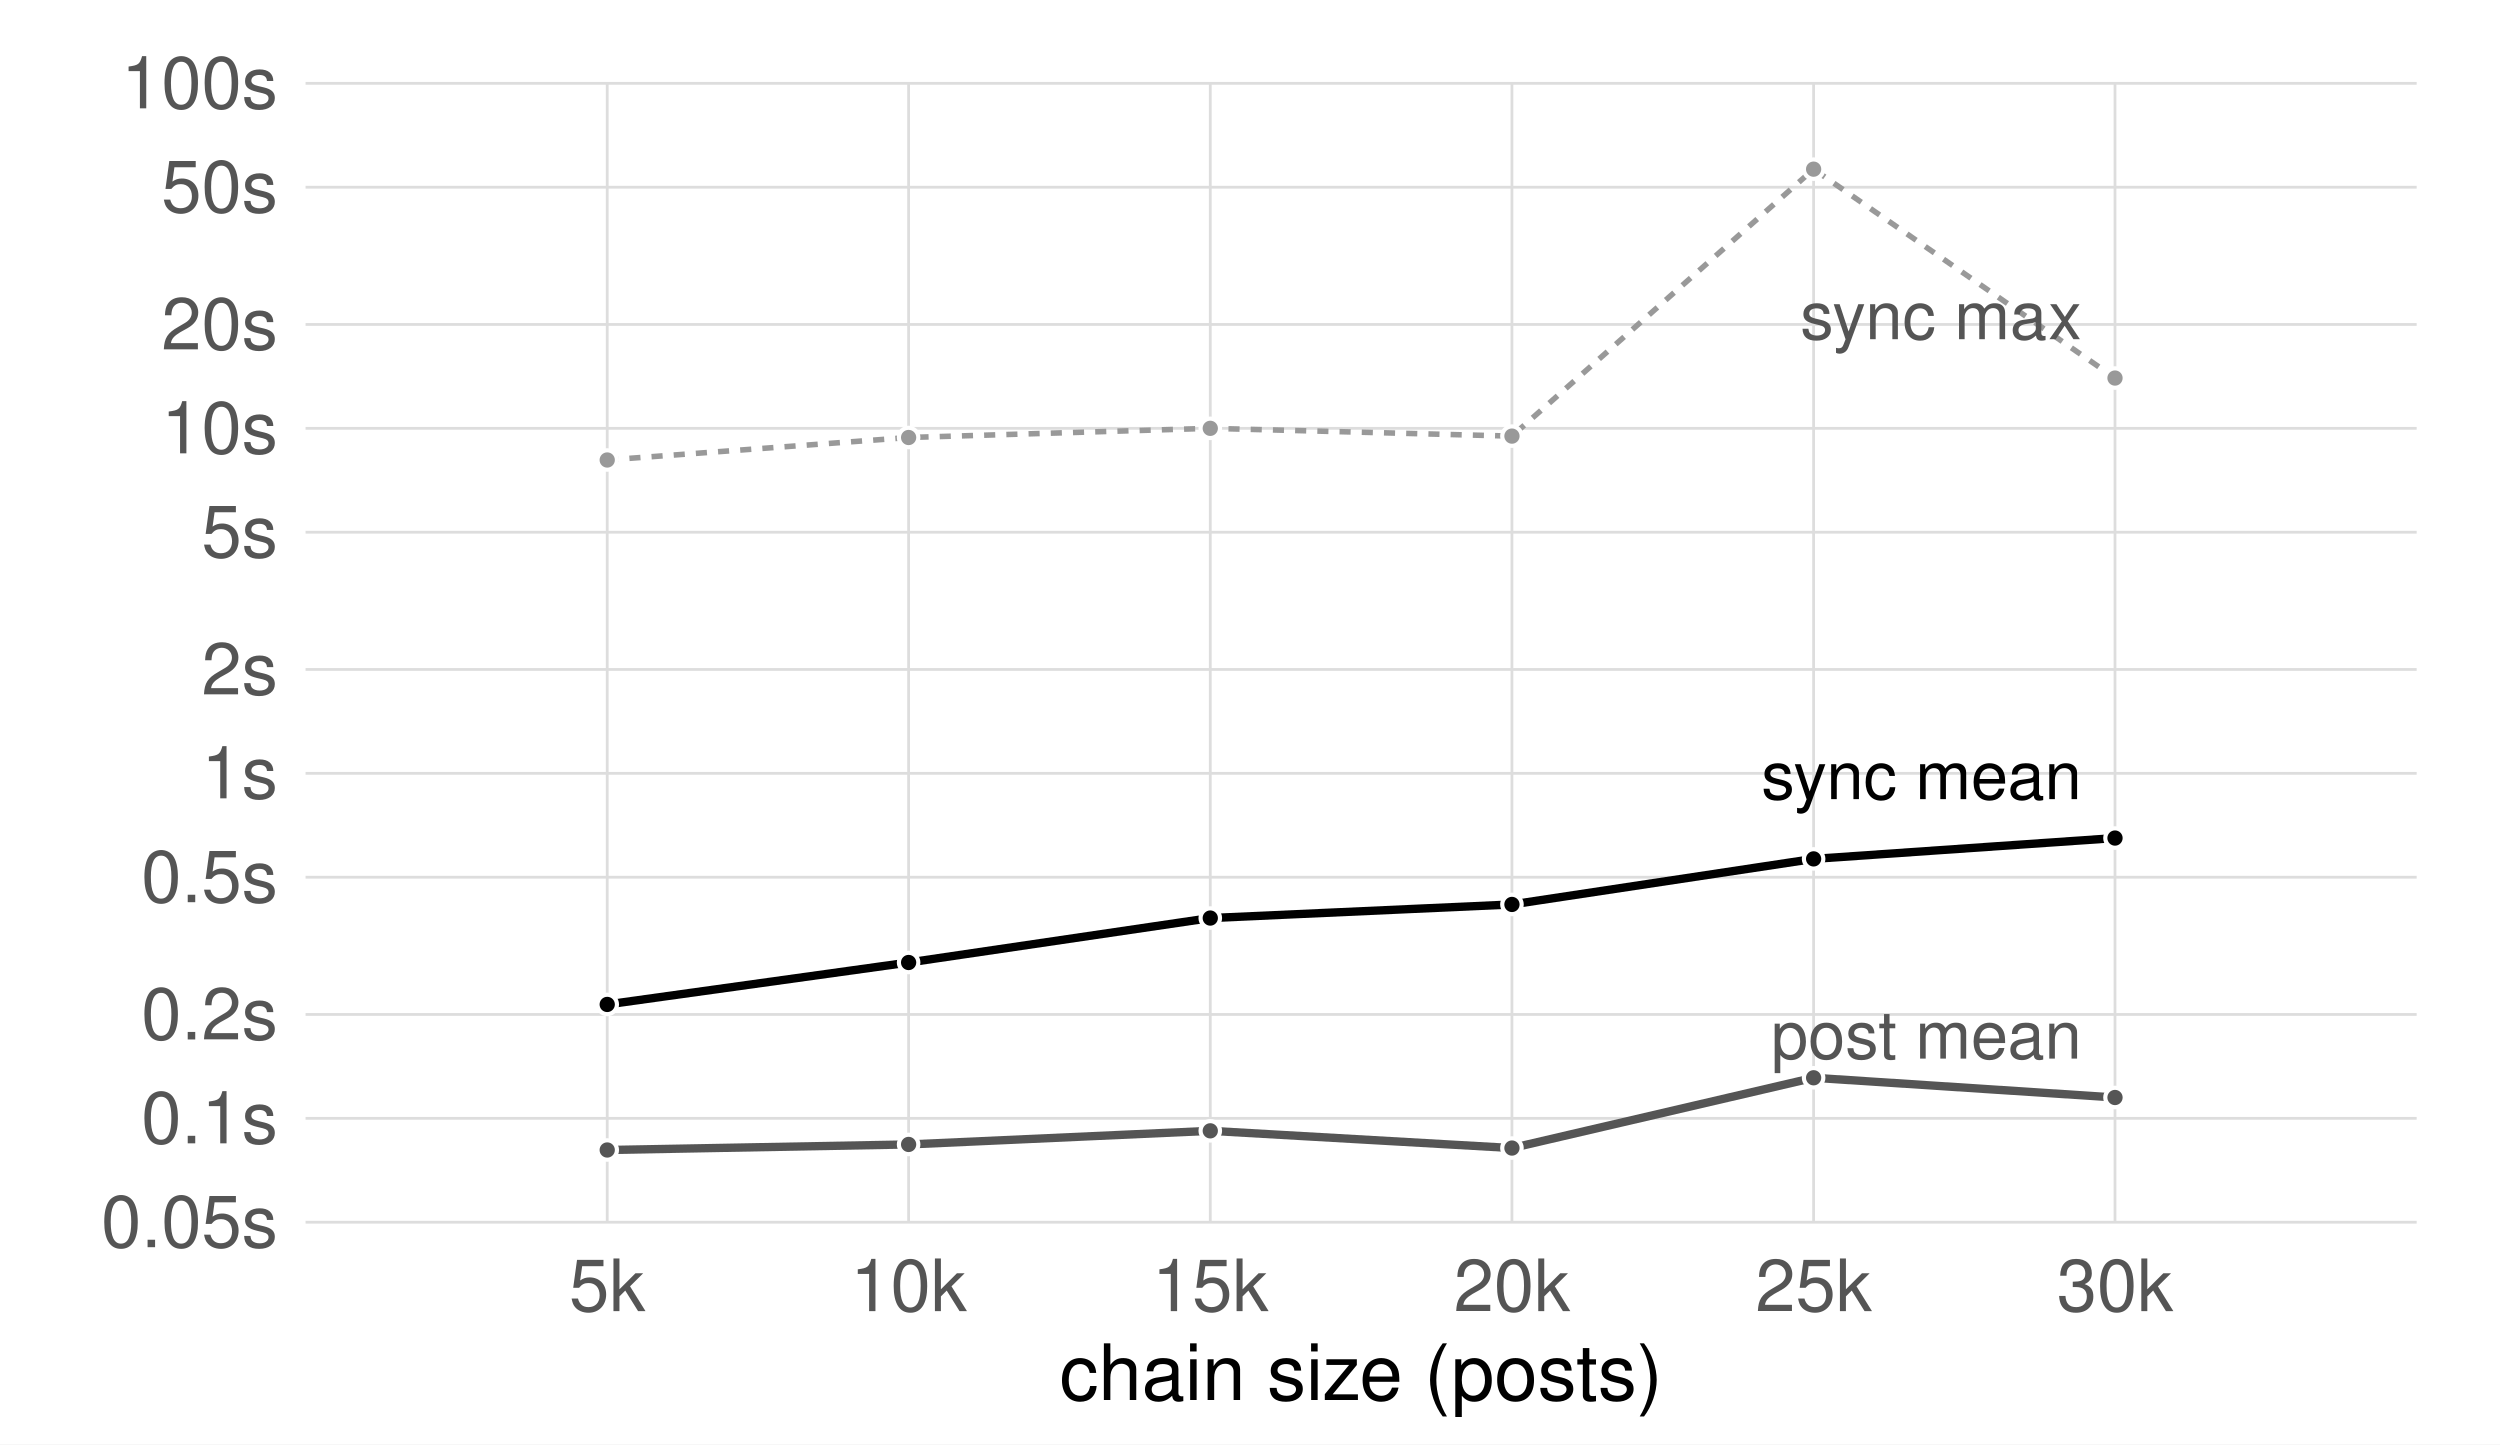
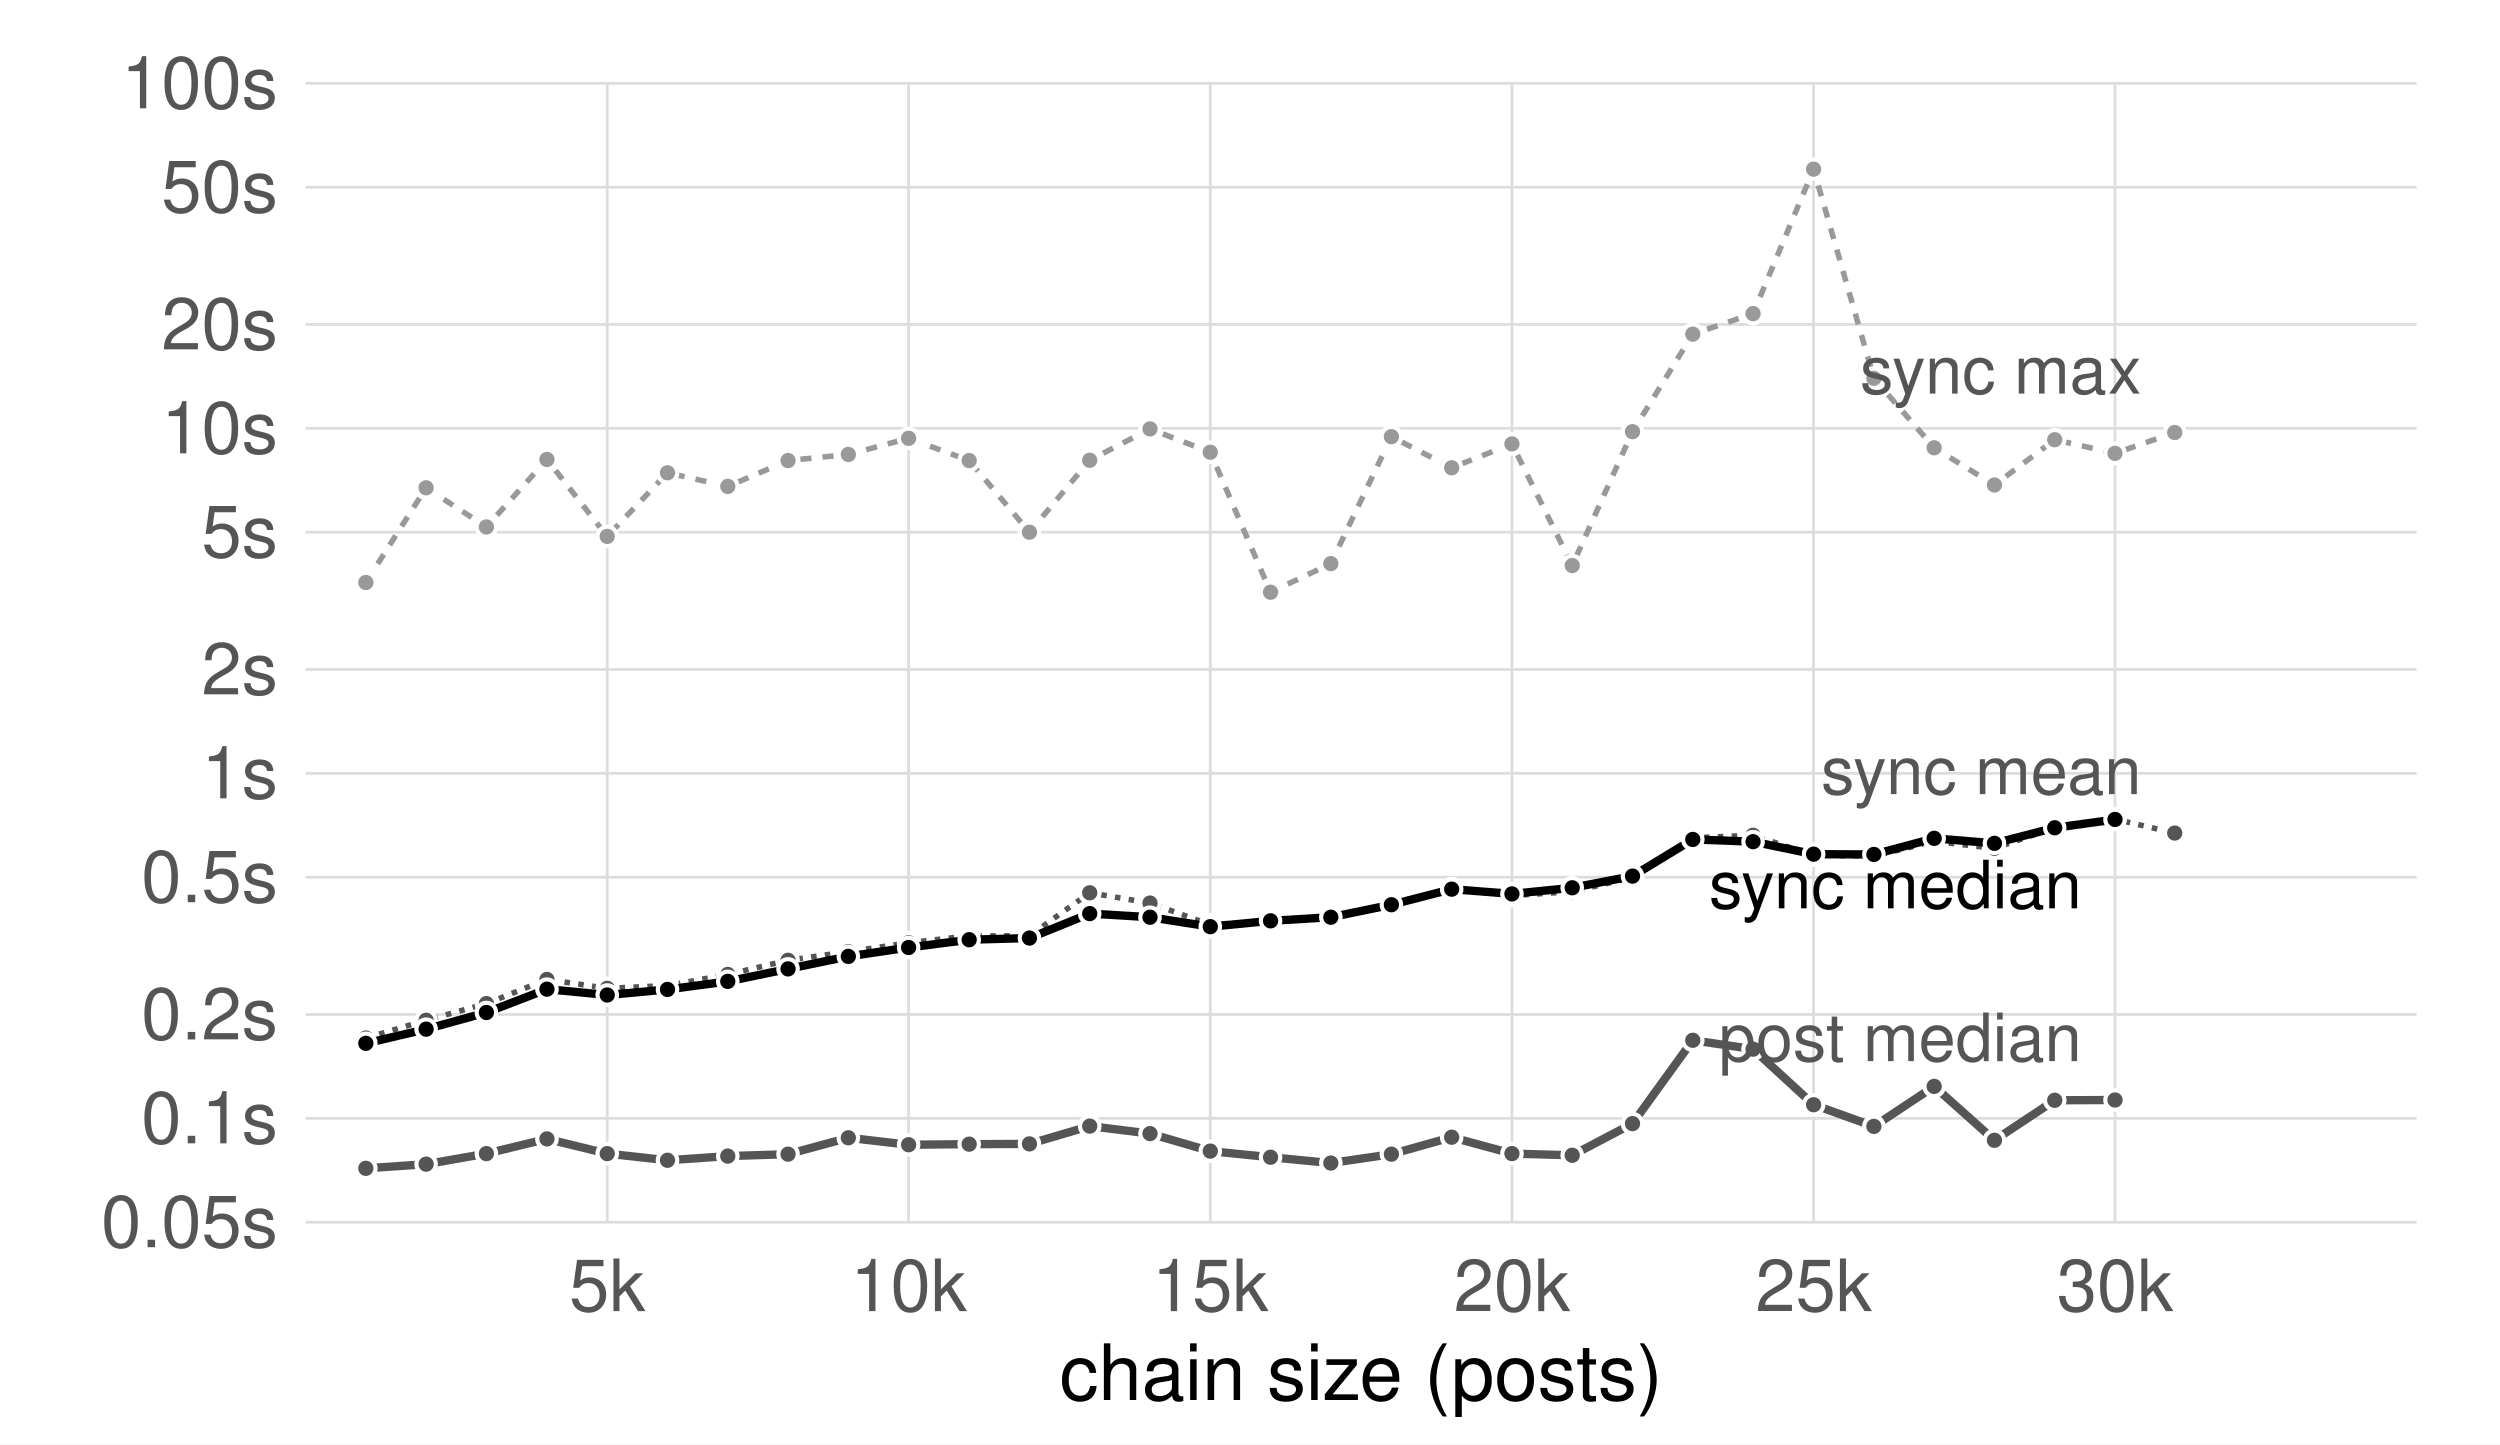
<svg xmlns="http://www.w3.org/2000/svg" width="900" height="520" viewBox="0 0 900 520">
  <rect width="900" height="520" fill="#ffffff" />
  <line x1="110" x2="870" y1="440.0" y2="440.0" stroke="#dddddd" />
  <text x="100.0" y="449.0" font-family="Helvetica, Arial, sans-serif" font-size="26" text-anchor="end" fill="#555555">0.05s</text>
  <line x1="110" x2="870" y1="402.6" y2="402.6" stroke="#dddddd" />
  <text x="100.0" y="411.6" font-family="Helvetica, Arial, sans-serif" font-size="26" text-anchor="end" fill="#555555">0.1s</text>
  <line x1="110" x2="870" y1="365.2" y2="365.2" stroke="#dddddd" />
  <text x="100.0" y="374.2" font-family="Helvetica, Arial, sans-serif" font-size="26" text-anchor="end" fill="#555555">0.2s</text>
  <line x1="110" x2="870" y1="315.8" y2="315.8" stroke="#dddddd" />
  <text x="100.0" y="324.8" font-family="Helvetica, Arial, sans-serif" font-size="26" text-anchor="end" fill="#555555">0.5s</text>
  <line x1="110" x2="870" y1="278.4" y2="278.4" stroke="#dddddd" />
  <text x="100.0" y="287.4" font-family="Helvetica, Arial, sans-serif" font-size="26" text-anchor="end" fill="#555555">1s</text>
  <line x1="110" x2="870" y1="241.0" y2="241.0" stroke="#dddddd" />
  <text x="100.0" y="250.0" font-family="Helvetica, Arial, sans-serif" font-size="26" text-anchor="end" fill="#555555">2s</text>
  <line x1="110" x2="870" y1="191.6" y2="191.6" stroke="#dddddd" />
  <text x="100.0" y="200.6" font-family="Helvetica, Arial, sans-serif" font-size="26" text-anchor="end" fill="#555555">5s</text>
  <line x1="110" x2="870" y1="154.2" y2="154.2" stroke="#dddddd" />
  <text x="100.0" y="163.2" font-family="Helvetica, Arial, sans-serif" font-size="26" text-anchor="end" fill="#555555">10s</text>
  <line x1="110" x2="870" y1="116.8" y2="116.8" stroke="#dddddd" />
  <text x="100.0" y="125.8" font-family="Helvetica, Arial, sans-serif" font-size="26" text-anchor="end" fill="#555555">20s</text>
  <line x1="110" x2="870" y1="67.4" y2="67.4" stroke="#dddddd" />
  <text x="100.0" y="76.4" font-family="Helvetica, Arial, sans-serif" font-size="26" text-anchor="end" fill="#555555">50s</text>
  <line x1="110" x2="870" y1="30.0" y2="30.0" stroke="#dddddd" />
  <text x="100.0" y="39.0" font-family="Helvetica, Arial, sans-serif" font-size="26" text-anchor="end" fill="#555555">100s</text>
  <line y1="30" y2="440" x1="218.6" x2="218.6" stroke="#dddddd" />
  <text x="218.6" y="472.0" font-family="Helvetica, Arial, sans-serif" font-size="26" text-anchor="middle" fill="#555555">5k</text>
  <line y1="30" y2="440" x1="327.1" x2="327.1" stroke="#dddddd" />
  <text x="327.1" y="472.0" font-family="Helvetica, Arial, sans-serif" font-size="26" text-anchor="middle" fill="#555555">10k</text>
  <line y1="30" y2="440" x1="435.7" x2="435.7" stroke="#dddddd" />
  <text x="435.7" y="472.0" font-family="Helvetica, Arial, sans-serif" font-size="26" text-anchor="middle" fill="#555555">15k</text>
  <line y1="30" y2="440" x1="544.3" x2="544.3" stroke="#dddddd" />
  <text x="544.3" y="472.0" font-family="Helvetica, Arial, sans-serif" font-size="26" text-anchor="middle" fill="#555555">20k</text>
  <line y1="30" y2="440" x1="652.9" x2="652.9" stroke="#dddddd" />
  <text x="652.9" y="472.0" font-family="Helvetica, Arial, sans-serif" font-size="26" text-anchor="middle" fill="#555555">25k</text>
  <line y1="30" y2="440" x1="761.4" x2="761.4" stroke="#dddddd" />
  <text x="761.4" y="472.0" font-family="Helvetica, Arial, sans-serif" font-size="26" text-anchor="middle" fill="#555555">30k</text>
  <text x="490.0" y="504.0" font-family="Helvetica, Arial, sans-serif" font-size="28" text-anchor="middle" fill="#000000">chain size (posts)</text>
-   <polyline fill="none" stroke="#999999" stroke-width="2" stroke-dasharray="4 4" points="218.6,165.6 327.1,157.5 435.7,154.2 544.3,157.0 652.9,60.9 761.4,136.1" />
-   <circle cx="218.6" cy="165.6" r="3.5" fill="#999999" stroke="#ffffff" stroke-width="1.5" />
-   <circle cx="327.1" cy="157.5" r="3.5" fill="#999999" stroke="#ffffff" stroke-width="1.5" />
-   <circle cx="435.7" cy="154.2" r="3.5" fill="#999999" stroke="#ffffff" stroke-width="1.5" />
-   <circle cx="544.3" cy="157.0" r="3.5" fill="#999999" stroke="#ffffff" stroke-width="1.5" />
+   <polyline fill="none" stroke="#999999" stroke-width="2" stroke-dasharray="4 4" points="131.7,209.7 153.4,175.6 175.1,189.7 196.9,165.4 218.6,193.1 240.3,170.2 262.0,175.1 283.7,165.8 305.4,163.6 327.1,157.8 348.9,165.8 370.6,191.6 392.3,165.7 414.0,154.4 435.7,162.8 457.4,213.2 479.1,202.9 500.9,157.2 522.6,168.4 544.3,159.8 566.0,203.6 587.7,155.4 609.4,120.3 631.1,112.9 652.9,60.9 674.6,136.2 696.3,161.2 718.0,174.6 739.7,158.3 761.4,163.2 782.9,155.7" />
+   <circle cx="131.7" cy="209.7" r="3.5" fill="#999999" stroke="#ffffff" stroke-width="1.5" />
+   <circle cx="153.4" cy="175.6" r="3.5" fill="#999999" stroke="#ffffff" stroke-width="1.5" />
+   <circle cx="175.1" cy="189.7" r="3.5" fill="#999999" stroke="#ffffff" stroke-width="1.5" />
+   <circle cx="196.9" cy="165.4" r="3.5" fill="#999999" stroke="#ffffff" stroke-width="1.5" />
+   <circle cx="218.6" cy="193.1" r="3.5" fill="#999999" stroke="#ffffff" stroke-width="1.5" />
+   <circle cx="240.3" cy="170.2" r="3.5" fill="#999999" stroke="#ffffff" stroke-width="1.5" />
+   <circle cx="262.0" cy="175.1" r="3.5" fill="#999999" stroke="#ffffff" stroke-width="1.5" />
+   <circle cx="283.7" cy="165.8" r="3.5" fill="#999999" stroke="#ffffff" stroke-width="1.5" />
+   <circle cx="305.4" cy="163.6" r="3.5" fill="#999999" stroke="#ffffff" stroke-width="1.5" />
+   <circle cx="327.1" cy="157.8" r="3.5" fill="#999999" stroke="#ffffff" stroke-width="1.5" />
+   <circle cx="348.9" cy="165.8" r="3.5" fill="#999999" stroke="#ffffff" stroke-width="1.5" />
+   <circle cx="370.6" cy="191.6" r="3.5" fill="#999999" stroke="#ffffff" stroke-width="1.5" />
+   <circle cx="392.3" cy="165.7" r="3.5" fill="#999999" stroke="#ffffff" stroke-width="1.5" />
+   <circle cx="414.0" cy="154.4" r="3.5" fill="#999999" stroke="#ffffff" stroke-width="1.5" />
+   <circle cx="435.7" cy="162.8" r="3.5" fill="#999999" stroke="#ffffff" stroke-width="1.5" />
+   <circle cx="457.4" cy="213.2" r="3.5" fill="#999999" stroke="#ffffff" stroke-width="1.5" />
+   <circle cx="479.1" cy="202.9" r="3.5" fill="#999999" stroke="#ffffff" stroke-width="1.5" />
+   <circle cx="500.9" cy="157.2" r="3.5" fill="#999999" stroke="#ffffff" stroke-width="1.5" />
+   <circle cx="522.6" cy="168.4" r="3.5" fill="#999999" stroke="#ffffff" stroke-width="1.5" />
+   <circle cx="544.3" cy="159.8" r="3.5" fill="#999999" stroke="#ffffff" stroke-width="1.5" />
+   <circle cx="566.0" cy="203.6" r="3.5" fill="#999999" stroke="#ffffff" stroke-width="1.5" />
+   <circle cx="587.7" cy="155.4" r="3.5" fill="#999999" stroke="#ffffff" stroke-width="1.5" />
+   <circle cx="609.4" cy="120.3" r="3.5" fill="#999999" stroke="#ffffff" stroke-width="1.5" />
+   <circle cx="631.1" cy="112.9" r="3.5" fill="#999999" stroke="#ffffff" stroke-width="1.5" />
  <circle cx="652.9" cy="60.9" r="3.5" fill="#999999" stroke="#ffffff" stroke-width="1.5" />
-   <circle cx="761.4" cy="136.1" r="3.5" fill="#999999" stroke="#ffffff" stroke-width="1.5" />
-   <text x="749.4" y="122.1" font-family="Helvetica, Arial, sans-serif" font-size="24" text-anchor="end" fill="#555555">sync max</text>
-   <polyline fill="none" stroke="#000000" stroke-width="3" points="218.6,361.6 327.1,346.5 435.7,330.5 544.3,325.6 652.9,309.2 761.4,301.7" />
-   <circle cx="218.6" cy="361.6" r="3.5" fill="#000000" stroke="#ffffff" stroke-width="1.5" />
-   <circle cx="327.1" cy="346.5" r="3.5" fill="#000000" stroke="#ffffff" stroke-width="1.5" />
-   <circle cx="435.7" cy="330.5" r="3.5" fill="#000000" stroke="#ffffff" stroke-width="1.5" />
-   <circle cx="544.3" cy="325.6" r="3.5" fill="#000000" stroke="#ffffff" stroke-width="1.5" />
-   <circle cx="652.9" cy="309.2" r="3.5" fill="#000000" stroke="#ffffff" stroke-width="1.5" />
-   <circle cx="761.4" cy="301.7" r="3.5" fill="#000000" stroke="#ffffff" stroke-width="1.5" />
-   <text x="749.4" y="287.7" font-family="Helvetica, Arial, sans-serif" font-size="24" text-anchor="end" fill="#000000">sync mean</text>
-   <polyline fill="none" stroke="#555555" stroke-width="3" points="218.6,414.0 327.1,412.0 435.7,407.1 544.3,413.3 652.9,388.0 761.4,395.1" />
-   <circle cx="218.6" cy="414.0" r="3.5" fill="#555555" stroke="#ffffff" stroke-width="1.5" />
-   <circle cx="327.1" cy="412.0" r="3.5" fill="#555555" stroke="#ffffff" stroke-width="1.5" />
-   <circle cx="435.7" cy="407.1" r="3.5" fill="#555555" stroke="#ffffff" stroke-width="1.5" />
-   <circle cx="544.3" cy="413.3" r="3.5" fill="#555555" stroke="#ffffff" stroke-width="1.5" />
-   <circle cx="652.9" cy="388.0" r="3.5" fill="#555555" stroke="#ffffff" stroke-width="1.5" />
-   <circle cx="761.4" cy="395.1" r="3.5" fill="#555555" stroke="#ffffff" stroke-width="1.5" />
-   <text x="749.4" y="381.1" font-family="Helvetica, Arial, sans-serif" font-size="24" text-anchor="end" fill="#555555">post mean</text>
+   <circle cx="674.6" cy="136.2" r="3.5" fill="#999999" stroke="#ffffff" stroke-width="1.5" />
+   <circle cx="696.3" cy="161.2" r="3.5" fill="#999999" stroke="#ffffff" stroke-width="1.5" />
+   <circle cx="718.0" cy="174.6" r="3.5" fill="#999999" stroke="#ffffff" stroke-width="1.5" />
+   <circle cx="739.7" cy="158.3" r="3.5" fill="#999999" stroke="#ffffff" stroke-width="1.5" />
+   <circle cx="761.4" cy="163.2" r="3.5" fill="#999999" stroke="#ffffff" stroke-width="1.5" />
+   <circle cx="782.9" cy="155.7" r="3.5" fill="#999999" stroke="#ffffff" stroke-width="1.5" />
+   <text x="770.9" y="141.7" font-family="Helvetica, Arial, sans-serif" font-size="24" text-anchor="end" fill="#555555">sync max</text>
+   <polyline fill="none" stroke="#555555" stroke-width="2" stroke-dasharray="2 3" points="131.7,373.7 153.4,367.3 175.1,361.3 196.9,352.6 218.6,355.8 240.3,354.8 262.0,350.8 283.7,345.7 305.4,342.6 327.1,339.4 348.9,336.9 370.6,336.9 392.3,321.4 414.0,325.1 435.7,332.9 457.4,331.4 479.1,330.5 500.9,325.6 522.6,319.9 544.3,322.4 566.0,321.0 587.7,315.9 609.4,301.6 631.1,300.7 652.9,307.9 674.6,308.2 696.3,302.9 718.0,305.4 739.7,298.0 761.4,294.9 782.9,299.9" />
+   <circle cx="131.7" cy="373.7" r="3.5" fill="#555555" stroke="#ffffff" stroke-width="1.5" />
+   <circle cx="153.4" cy="367.3" r="3.5" fill="#555555" stroke="#ffffff" stroke-width="1.5" />
+   <circle cx="175.1" cy="361.3" r="3.5" fill="#555555" stroke="#ffffff" stroke-width="1.5" />
+   <circle cx="196.9" cy="352.6" r="3.5" fill="#555555" stroke="#ffffff" stroke-width="1.5" />
+   <circle cx="218.6" cy="355.8" r="3.5" fill="#555555" stroke="#ffffff" stroke-width="1.5" />
+   <circle cx="240.3" cy="354.8" r="3.5" fill="#555555" stroke="#ffffff" stroke-width="1.5" />
+   <circle cx="262.0" cy="350.8" r="3.5" fill="#555555" stroke="#ffffff" stroke-width="1.5" />
+   <circle cx="283.7" cy="345.7" r="3.5" fill="#555555" stroke="#ffffff" stroke-width="1.5" />
+   <circle cx="305.4" cy="342.6" r="3.5" fill="#555555" stroke="#ffffff" stroke-width="1.5" />
+   <circle cx="327.1" cy="339.4" r="3.5" fill="#555555" stroke="#ffffff" stroke-width="1.5" />
+   <circle cx="348.9" cy="336.9" r="3.5" fill="#555555" stroke="#ffffff" stroke-width="1.5" />
+   <circle cx="370.6" cy="336.9" r="3.5" fill="#555555" stroke="#ffffff" stroke-width="1.5" />
+   <circle cx="392.3" cy="321.4" r="3.5" fill="#555555" stroke="#ffffff" stroke-width="1.5" />
+   <circle cx="414.0" cy="325.1" r="3.5" fill="#555555" stroke="#ffffff" stroke-width="1.5" />
+   <circle cx="435.7" cy="332.9" r="3.5" fill="#555555" stroke="#ffffff" stroke-width="1.5" />
+   <circle cx="457.4" cy="331.4" r="3.5" fill="#555555" stroke="#ffffff" stroke-width="1.5" />
+   <circle cx="479.1" cy="330.5" r="3.5" fill="#555555" stroke="#ffffff" stroke-width="1.5" />
+   <circle cx="500.9" cy="325.6" r="3.5" fill="#555555" stroke="#ffffff" stroke-width="1.5" />
+   <circle cx="522.6" cy="319.9" r="3.5" fill="#555555" stroke="#ffffff" stroke-width="1.5" />
+   <circle cx="544.3" cy="322.4" r="3.5" fill="#555555" stroke="#ffffff" stroke-width="1.5" />
+   <circle cx="566.0" cy="321.0" r="3.5" fill="#555555" stroke="#ffffff" stroke-width="1.5" />
+   <circle cx="587.7" cy="315.9" r="3.5" fill="#555555" stroke="#ffffff" stroke-width="1.5" />
+   <circle cx="609.4" cy="301.6" r="3.5" fill="#555555" stroke="#ffffff" stroke-width="1.5" />
+   <circle cx="631.1" cy="300.7" r="3.5" fill="#555555" stroke="#ffffff" stroke-width="1.5" />
+   <circle cx="652.9" cy="307.9" r="3.5" fill="#555555" stroke="#ffffff" stroke-width="1.5" />
+   <circle cx="674.6" cy="308.2" r="3.5" fill="#555555" stroke="#ffffff" stroke-width="1.5" />
+   <circle cx="696.3" cy="302.9" r="3.5" fill="#555555" stroke="#ffffff" stroke-width="1.5" />
+   <circle cx="718.0" cy="305.4" r="3.5" fill="#555555" stroke="#ffffff" stroke-width="1.5" />
+   <circle cx="739.7" cy="298.0" r="3.5" fill="#555555" stroke="#ffffff" stroke-width="1.5" />
+   <circle cx="761.4" cy="294.9" r="3.5" fill="#555555" stroke="#ffffff" stroke-width="1.5" />
+   <circle cx="782.9" cy="299.9" r="3.5" fill="#555555" stroke="#ffffff" stroke-width="1.5" />
+   <text x="770.9" y="285.9" font-family="Helvetica, Arial, sans-serif" font-size="24" text-anchor="end" fill="#555555">sync mean</text>
+   <polyline fill="none" stroke="#000000" stroke-width="3" points="131.7,375.6 153.4,370.5 175.1,364.5 196.9,356.1 218.6,358.2 240.3,356.2 262.0,353.3 283.7,348.8 305.4,344.3 327.1,341.1 348.9,338.3 370.6,337.7 392.3,328.9 414.0,330.2 435.7,333.6 457.4,331.5 479.1,330.2 500.9,325.7 522.6,320.1 544.3,321.8 566.0,319.6 587.7,315.4 609.4,302.2 631.1,303.0 652.9,307.5 674.6,307.6 696.3,301.8 718.0,303.6 739.7,298.0 761.4,295.0" />
+   <circle cx="131.7" cy="375.6" r="3.5" fill="#000000" stroke="#ffffff" stroke-width="1.5" />
+   <circle cx="153.4" cy="370.5" r="3.5" fill="#000000" stroke="#ffffff" stroke-width="1.5" />
+   <circle cx="175.1" cy="364.5" r="3.5" fill="#000000" stroke="#ffffff" stroke-width="1.5" />
+   <circle cx="196.9" cy="356.1" r="3.5" fill="#000000" stroke="#ffffff" stroke-width="1.5" />
+   <circle cx="218.6" cy="358.2" r="3.5" fill="#000000" stroke="#ffffff" stroke-width="1.5" />
+   <circle cx="240.3" cy="356.2" r="3.5" fill="#000000" stroke="#ffffff" stroke-width="1.5" />
+   <circle cx="262.0" cy="353.3" r="3.5" fill="#000000" stroke="#ffffff" stroke-width="1.5" />
+   <circle cx="283.7" cy="348.8" r="3.5" fill="#000000" stroke="#ffffff" stroke-width="1.5" />
+   <circle cx="305.4" cy="344.3" r="3.5" fill="#000000" stroke="#ffffff" stroke-width="1.5" />
+   <circle cx="327.1" cy="341.1" r="3.5" fill="#000000" stroke="#ffffff" stroke-width="1.5" />
+   <circle cx="348.9" cy="338.3" r="3.5" fill="#000000" stroke="#ffffff" stroke-width="1.5" />
+   <circle cx="370.6" cy="337.7" r="3.5" fill="#000000" stroke="#ffffff" stroke-width="1.5" />
+   <circle cx="392.3" cy="328.9" r="3.5" fill="#000000" stroke="#ffffff" stroke-width="1.5" />
+   <circle cx="414.0" cy="330.2" r="3.5" fill="#000000" stroke="#ffffff" stroke-width="1.5" />
+   <circle cx="435.7" cy="333.6" r="3.5" fill="#000000" stroke="#ffffff" stroke-width="1.5" />
+   <circle cx="457.4" cy="331.5" r="3.5" fill="#000000" stroke="#ffffff" stroke-width="1.5" />
+   <circle cx="479.1" cy="330.2" r="3.5" fill="#000000" stroke="#ffffff" stroke-width="1.5" />
+   <circle cx="500.9" cy="325.7" r="3.5" fill="#000000" stroke="#ffffff" stroke-width="1.5" />
+   <circle cx="522.6" cy="320.1" r="3.5" fill="#000000" stroke="#ffffff" stroke-width="1.5" />
+   <circle cx="544.3" cy="321.8" r="3.5" fill="#000000" stroke="#ffffff" stroke-width="1.5" />
+   <circle cx="566.0" cy="319.6" r="3.5" fill="#000000" stroke="#ffffff" stroke-width="1.5" />
+   <circle cx="587.7" cy="315.4" r="3.5" fill="#000000" stroke="#ffffff" stroke-width="1.5" />
+   <circle cx="609.4" cy="302.2" r="3.5" fill="#000000" stroke="#ffffff" stroke-width="1.5" />
+   <circle cx="631.1" cy="303.0" r="3.5" fill="#000000" stroke="#ffffff" stroke-width="1.5" />
+   <circle cx="652.9" cy="307.5" r="3.5" fill="#000000" stroke="#ffffff" stroke-width="1.5" />
+   <circle cx="674.6" cy="307.6" r="3.5" fill="#000000" stroke="#ffffff" stroke-width="1.5" />
+   <circle cx="696.3" cy="301.8" r="3.5" fill="#000000" stroke="#ffffff" stroke-width="1.5" />
+   <circle cx="718.0" cy="303.6" r="3.5" fill="#000000" stroke="#ffffff" stroke-width="1.5" />
+   <circle cx="739.7" cy="298.0" r="3.5" fill="#000000" stroke="#ffffff" stroke-width="1.5" />
+   <circle cx="761.4" cy="295.0" r="3.5" fill="#000000" stroke="#ffffff" stroke-width="1.5" />
+   <text x="749.4" y="327.0" font-family="Helvetica, Arial, sans-serif" font-size="24" text-anchor="end" fill="#000000">sync median</text>
+   <polyline fill="none" stroke="#555555" stroke-width="3" points="131.7,420.6 153.4,419.1 175.1,415.3 196.9,410.0 218.6,415.3 240.3,417.7 262.0,416.2 283.7,415.5 305.4,409.6 327.1,412.1 348.9,411.9 370.6,411.8 392.3,405.4 414.0,408.1 435.7,414.4 457.4,416.6 479.1,418.7 500.9,415.5 522.6,409.4 544.3,415.3 566.0,415.9 587.7,404.5 609.4,374.5 631.1,377.7 652.9,397.7 674.6,405.5 696.3,391.1 718.0,410.5 739.7,396.1 761.4,396.0" />
+   <circle cx="131.7" cy="420.6" r="3.5" fill="#555555" stroke="#ffffff" stroke-width="1.5" />
+   <circle cx="153.4" cy="419.1" r="3.5" fill="#555555" stroke="#ffffff" stroke-width="1.5" />
+   <circle cx="175.1" cy="415.3" r="3.5" fill="#555555" stroke="#ffffff" stroke-width="1.5" />
+   <circle cx="196.9" cy="410.0" r="3.5" fill="#555555" stroke="#ffffff" stroke-width="1.5" />
+   <circle cx="218.6" cy="415.3" r="3.5" fill="#555555" stroke="#ffffff" stroke-width="1.5" />
+   <circle cx="240.3" cy="417.7" r="3.5" fill="#555555" stroke="#ffffff" stroke-width="1.5" />
+   <circle cx="262.0" cy="416.2" r="3.5" fill="#555555" stroke="#ffffff" stroke-width="1.5" />
+   <circle cx="283.7" cy="415.5" r="3.5" fill="#555555" stroke="#ffffff" stroke-width="1.5" />
+   <circle cx="305.4" cy="409.6" r="3.5" fill="#555555" stroke="#ffffff" stroke-width="1.5" />
+   <circle cx="327.1" cy="412.1" r="3.5" fill="#555555" stroke="#ffffff" stroke-width="1.5" />
+   <circle cx="348.9" cy="411.9" r="3.5" fill="#555555" stroke="#ffffff" stroke-width="1.5" />
+   <circle cx="370.6" cy="411.8" r="3.5" fill="#555555" stroke="#ffffff" stroke-width="1.5" />
+   <circle cx="392.3" cy="405.4" r="3.5" fill="#555555" stroke="#ffffff" stroke-width="1.5" />
+   <circle cx="414.0" cy="408.1" r="3.5" fill="#555555" stroke="#ffffff" stroke-width="1.5" />
+   <circle cx="435.7" cy="414.4" r="3.5" fill="#555555" stroke="#ffffff" stroke-width="1.5" />
+   <circle cx="457.4" cy="416.6" r="3.5" fill="#555555" stroke="#ffffff" stroke-width="1.5" />
+   <circle cx="479.1" cy="418.7" r="3.5" fill="#555555" stroke="#ffffff" stroke-width="1.5" />
+   <circle cx="500.9" cy="415.5" r="3.5" fill="#555555" stroke="#ffffff" stroke-width="1.5" />
+   <circle cx="522.6" cy="409.4" r="3.5" fill="#555555" stroke="#ffffff" stroke-width="1.5" />
+   <circle cx="544.3" cy="415.3" r="3.5" fill="#555555" stroke="#ffffff" stroke-width="1.5" />
+   <circle cx="566.0" cy="415.9" r="3.5" fill="#555555" stroke="#ffffff" stroke-width="1.5" />
+   <circle cx="587.7" cy="404.5" r="3.5" fill="#555555" stroke="#ffffff" stroke-width="1.5" />
+   <circle cx="609.4" cy="374.5" r="3.5" fill="#555555" stroke="#ffffff" stroke-width="1.5" />
+   <circle cx="631.1" cy="377.7" r="3.5" fill="#555555" stroke="#ffffff" stroke-width="1.5" />
+   <circle cx="652.9" cy="397.7" r="3.5" fill="#555555" stroke="#ffffff" stroke-width="1.5" />
+   <circle cx="674.6" cy="405.5" r="3.5" fill="#555555" stroke="#ffffff" stroke-width="1.5" />
+   <circle cx="696.3" cy="391.1" r="3.5" fill="#555555" stroke="#ffffff" stroke-width="1.5" />
+   <circle cx="718.0" cy="410.5" r="3.5" fill="#555555" stroke="#ffffff" stroke-width="1.5" />
+   <circle cx="739.7" cy="396.1" r="3.5" fill="#555555" stroke="#ffffff" stroke-width="1.5" />
+   <circle cx="761.4" cy="396.0" r="3.5" fill="#555555" stroke="#ffffff" stroke-width="1.5" />
+   <text x="749.4" y="382.0" font-family="Helvetica, Arial, sans-serif" font-size="24" text-anchor="end" fill="#555555">post median</text>
</svg>
